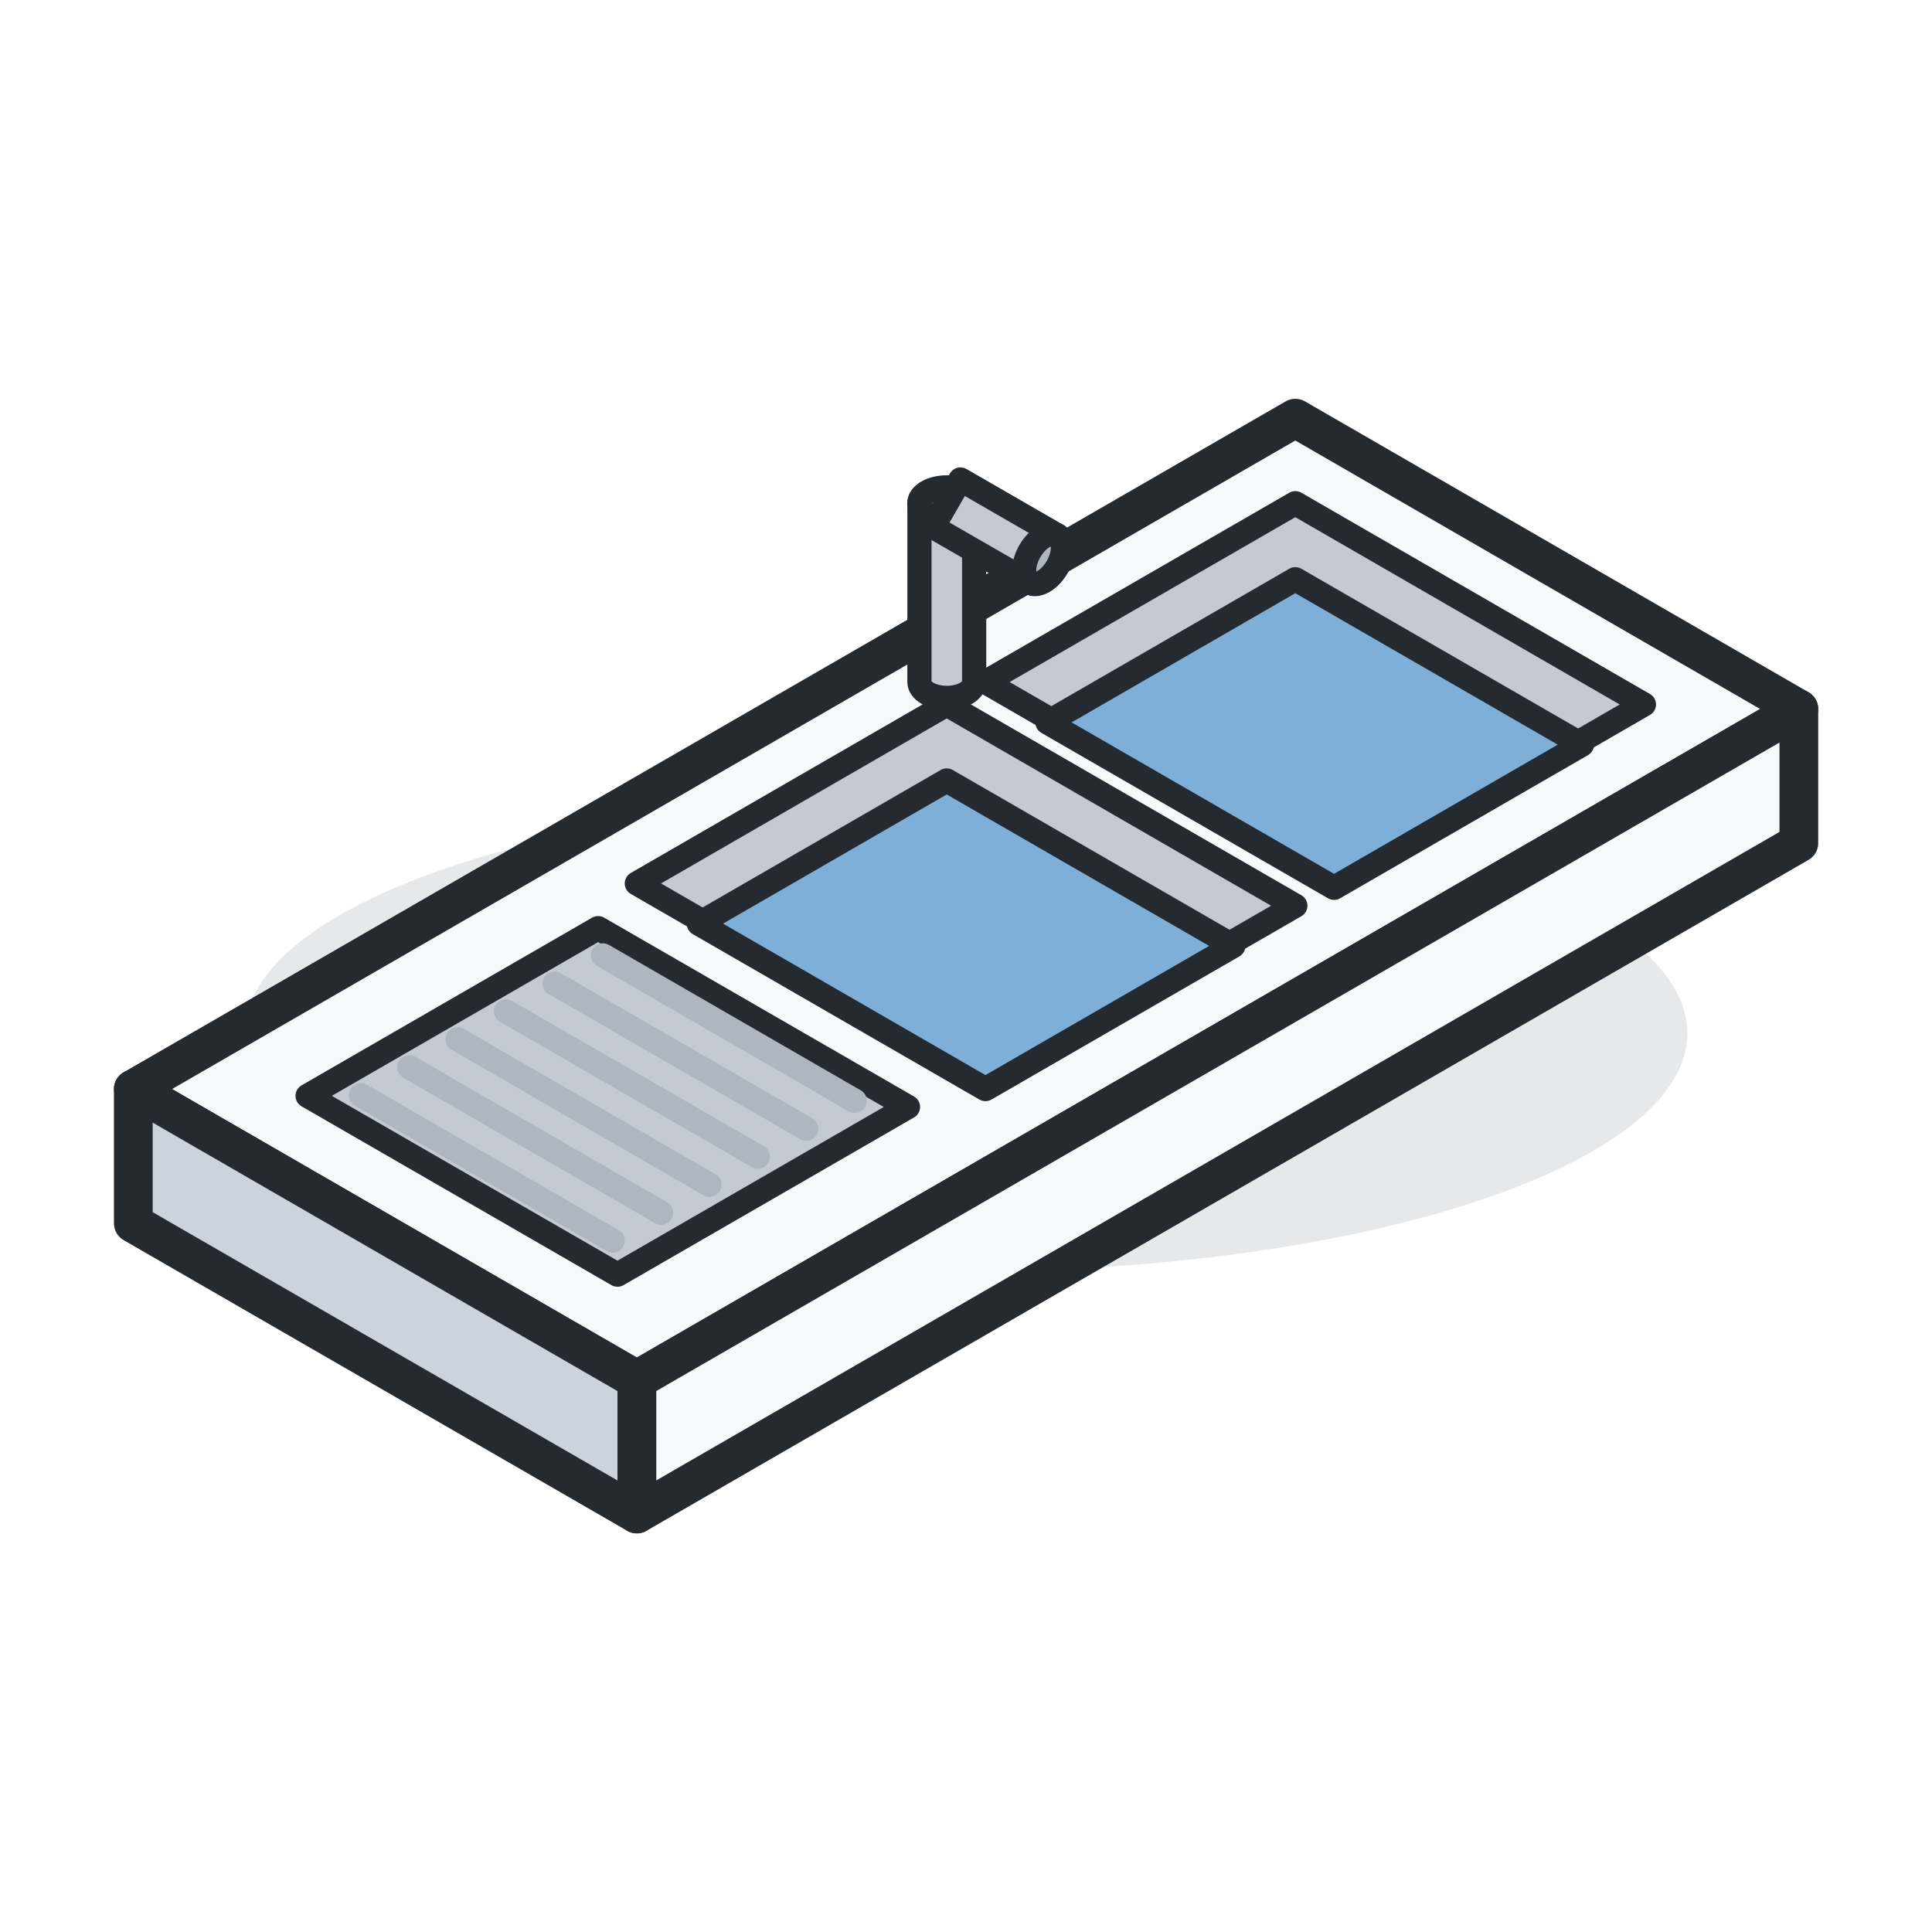
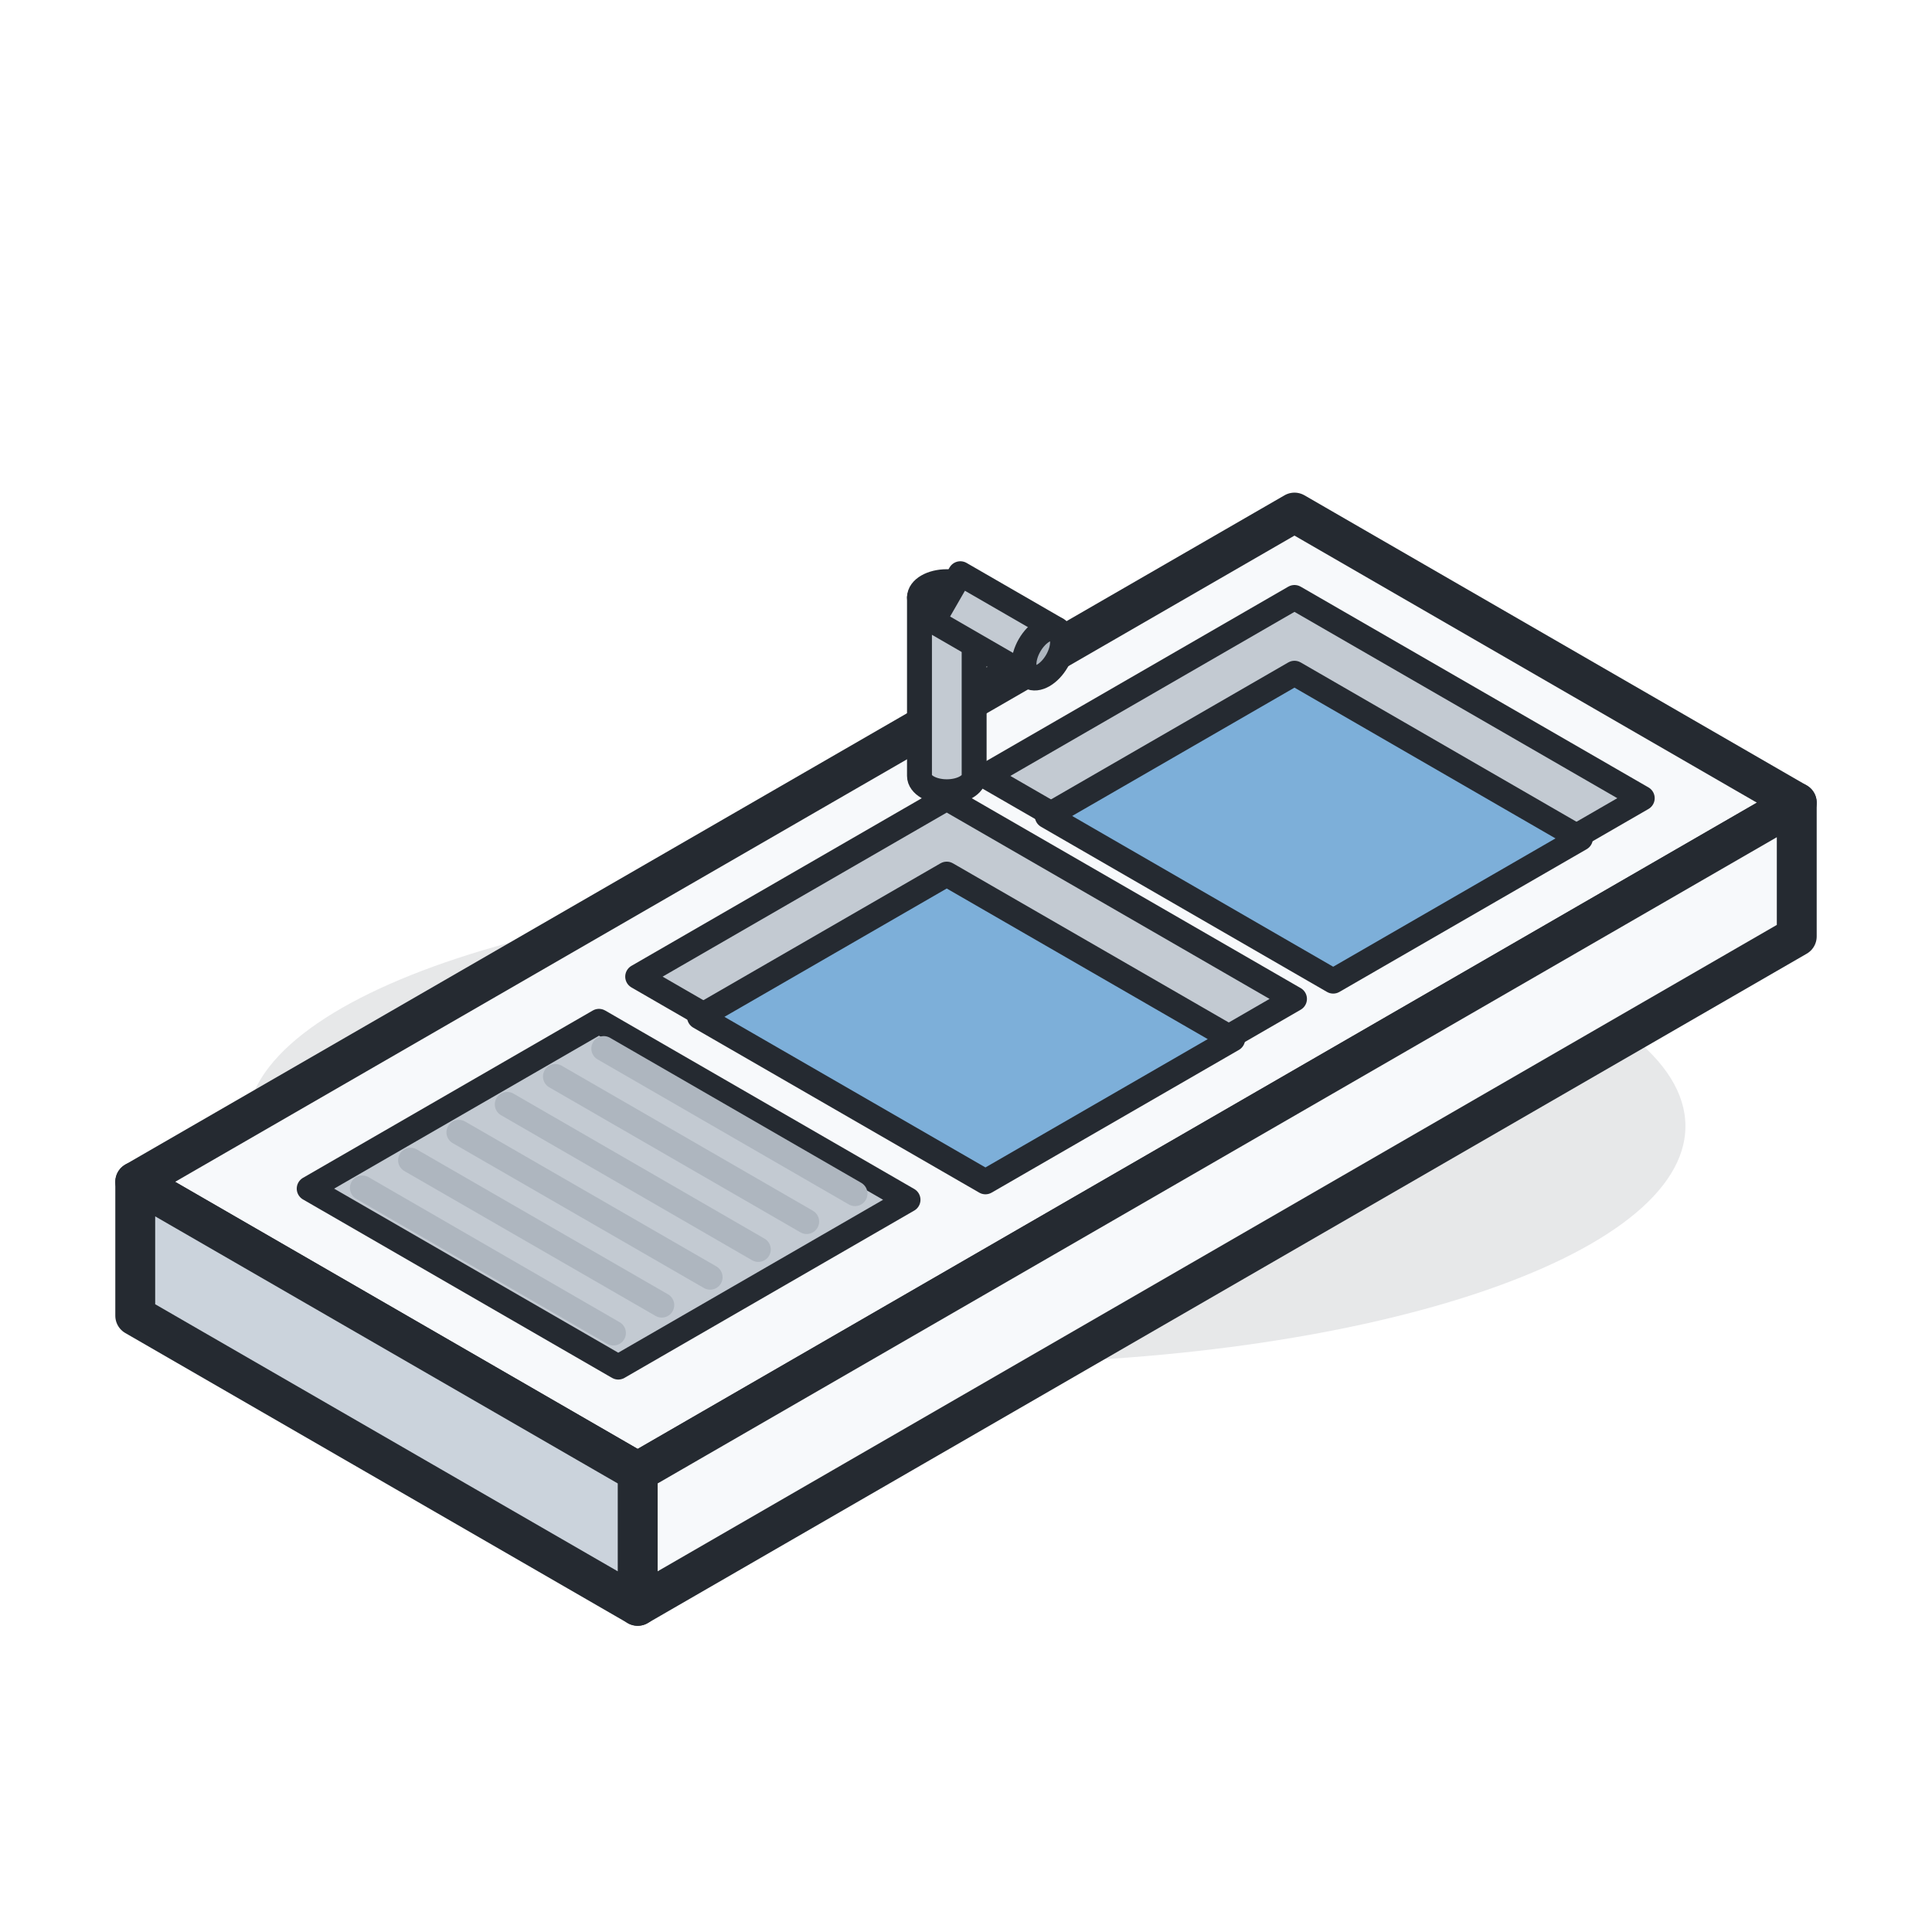
- <svg xmlns="http://www.w3.org/2000/svg" viewBox="0.14 5.93 119.71 119.71">
-   <ellipse cx="60.00" cy="69.95" rx="44.69" ry="14.75" fill="#0B1220" opacity="0.1" />
-   <polygon points="80.40,31.84 111.60,49.86 39.60,91.43 8.40,73.41" fill="#F7F9FB" stroke="#252A31" stroke-width="2.4" stroke-linejoin="round" />
-   <polygon points="111.60,58.17 39.60,99.74 39.60,91.43 111.60,49.86" fill="#F7F9FB" stroke="#252A31" stroke-width="2.4" stroke-linejoin="round" />
-   <polygon points="8.40,81.73 39.60,99.74 39.60,91.43 8.40,73.41" fill="#CBD3DC" stroke="#252A31" stroke-width="2.4" stroke-linejoin="round" />
-   <polygon points="80.40,37.11 102.00,49.58 82.80,60.67 61.20,48.19" fill="#C3CAD2" stroke="#252A31" stroke-width="1.5" stroke-linejoin="round" />
-   <polygon points="80.40,41.82 98.16,52.07 82.80,60.94 65.04,50.69" fill="#7DAFD9" stroke="#252A31" stroke-width="1.5" stroke-linejoin="round" />
-   <polygon points="58.80,49.58 80.40,62.05 61.20,73.14 39.60,60.67" fill="#C3CAD2" stroke="#252A31" stroke-width="1.5" stroke-linejoin="round" />
-   <polygon points="58.80,54.29 76.56,64.54 61.20,73.41 43.44,63.16" fill="#7DAFD9" stroke="#252A31" stroke-width="1.5" stroke-linejoin="round" />
-   <polygon points="37.20,63.44 56.40,74.52 38.40,84.91 19.20,73.83" fill="#C3CAD2" stroke="#252A31" stroke-width="1.5" stroke-linejoin="round" />
-   <line x1="37.50" y1="65.13" x2="53.10" y2="74.14" stroke="#AEB6BF" stroke-width="1.5" stroke-linecap="round" />
-   <line x1="34.50" y1="66.87" x2="50.10" y2="75.87" stroke="#AEB6BF" stroke-width="1.5" stroke-linecap="round" />
-   <line x1="31.50" y1="68.60" x2="47.10" y2="77.60" stroke="#AEB6BF" stroke-width="1.5" stroke-linecap="round" />
-   <line x1="28.50" y1="70.33" x2="44.10" y2="79.34" stroke="#AEB6BF" stroke-width="1.5" stroke-linecap="round" />
-   <line x1="25.50" y1="72.06" x2="41.10" y2="81.07" stroke="#AEB6BF" stroke-width="1.5" stroke-linecap="round" />
-   <line x1="22.50" y1="73.79" x2="38.10" y2="82.80" stroke="#AEB6BF" stroke-width="1.5" stroke-linecap="round" />
-   <path d="M 57.11 37.11 L 57.11 48.19 A 1.69 0.98 0 0 0 60.50 48.19 L 60.50 37.11 A 1.69 0.98 0 0 1 57.11 37.11 Z" fill="#C3CAD2" stroke="#252A31" stroke-width="1.5" stroke-linejoin="round" />
-   <ellipse cx="58.80" cy="37.11" rx="1.70" ry="0.98" fill="#C3CAD2" stroke="#252A31" stroke-width="1.5" />
-   <polygon points="57.95,38.58 63.95,42.04 65.65,39.10 59.65,35.64" fill="#C3CAD2" stroke="#252A31" stroke-width="1.5" stroke-linejoin="round" />
-   <ellipse cx="64.80" cy="40.57" rx="1.70" ry="0.98" fill="#AEB6BF" stroke="#252A31" stroke-width="1.5" transform="rotate(120 64.80 40.57)" />
+ <svg xmlns="http://www.w3.org/2000/svg" viewBox="-77.91 -38.91 116.28 116.28">
+   <ellipse cx="-19.77" cy="28.87" rx="43.30" ry="14.29" fill="#0B1220" opacity="0.1" />
+   <polygon points="0.00,-8.06 30.23,9.40 -39.53,49.68 -69.77,32.22" fill="#F7F9FB" stroke="#252A31" stroke-width="2.4" stroke-linejoin="round" />
+   <polygon points="30.23,17.45 -39.53,57.74 -39.53,49.68 30.23,9.40" fill="#F7F9FB" stroke="#252A31" stroke-width="2.4" stroke-linejoin="round" />
+   <polygon points="-69.77,40.28 -39.53,57.74 -39.53,49.68 -69.77,32.22" fill="#CBD3DC" stroke="#252A31" stroke-width="2.4" stroke-linejoin="round" />
+   <polygon points="0.00,-2.95 20.93,9.13 2.33,19.87 -18.60,7.79" fill="#C3CAD2" stroke="#252A31" stroke-width="1.5" stroke-linejoin="round" />
+   <polygon points="0.00,1.61 17.21,11.55 2.33,20.14 -14.88,10.20" fill="#7DAFD9" stroke="#252A31" stroke-width="1.5" stroke-linejoin="round" />
+   <polygon points="-20.93,9.13 0.00,21.21 -18.60,31.96 -39.53,19.87" fill="#C3CAD2" stroke="#252A31" stroke-width="1.5" stroke-linejoin="round" />
+   <polygon points="-20.93,13.70 -3.72,23.63 -18.60,32.22 -35.81,22.29" fill="#7DAFD9" stroke="#252A31" stroke-width="1.5" stroke-linejoin="round" />
+   <polygon points="-41.86,22.56 -23.26,33.30 -40.70,43.37 -59.30,32.63" fill="#C3CAD2" stroke="#252A31" stroke-width="1.5" stroke-linejoin="round" />
+   <line x1="-41.57" y1="24.20" x2="-26.45" y2="32.93" stroke="#AEB6BF" stroke-width="1.5" stroke-linecap="round" />
+   <line x1="-44.48" y1="25.88" x2="-29.36" y2="34.61" stroke="#AEB6BF" stroke-width="1.5" stroke-linecap="round" />
+   <line x1="-47.38" y1="27.56" x2="-32.27" y2="36.29" stroke="#AEB6BF" stroke-width="1.5" stroke-linecap="round" />
+   <line x1="-50.29" y1="29.24" x2="-35.17" y2="37.96" stroke="#AEB6BF" stroke-width="1.5" stroke-linecap="round" />
+   <line x1="-53.20" y1="30.92" x2="-38.08" y2="39.64" stroke="#AEB6BF" stroke-width="1.5" stroke-linecap="round" />
+   <line x1="-56.10" y1="32.59" x2="-40.99" y2="41.32" stroke="#AEB6BF" stroke-width="1.5" stroke-linecap="round" />
+   <path d="M -22.57 -2.95 L -22.57 7.79 A 1.64 0.95 0 0 0 -19.28 7.79 L -19.28 -2.95 A 1.64 0.95 0 0 1 -22.57 -2.95 Z" fill="#C3CAD2" stroke="#252A31" stroke-width="1.5" stroke-linejoin="round" />
+   <ellipse cx="-20.93" cy="-2.95" rx="1.64" ry="0.95" fill="#C3CAD2" stroke="#252A31" stroke-width="1.5" />
+   <polygon points="-21.75,-1.53 -15.94,1.83 -14.29,-1.02 -20.11,-4.38" fill="#C3CAD2" stroke="#252A31" stroke-width="1.5" stroke-linejoin="round" />
+   <ellipse cx="-15.12" cy="0.40" rx="1.64" ry="0.95" fill="#AEB6BF" stroke="#252A31" stroke-width="1.5" transform="rotate(120 -15.12 0.40)" />
</svg>
